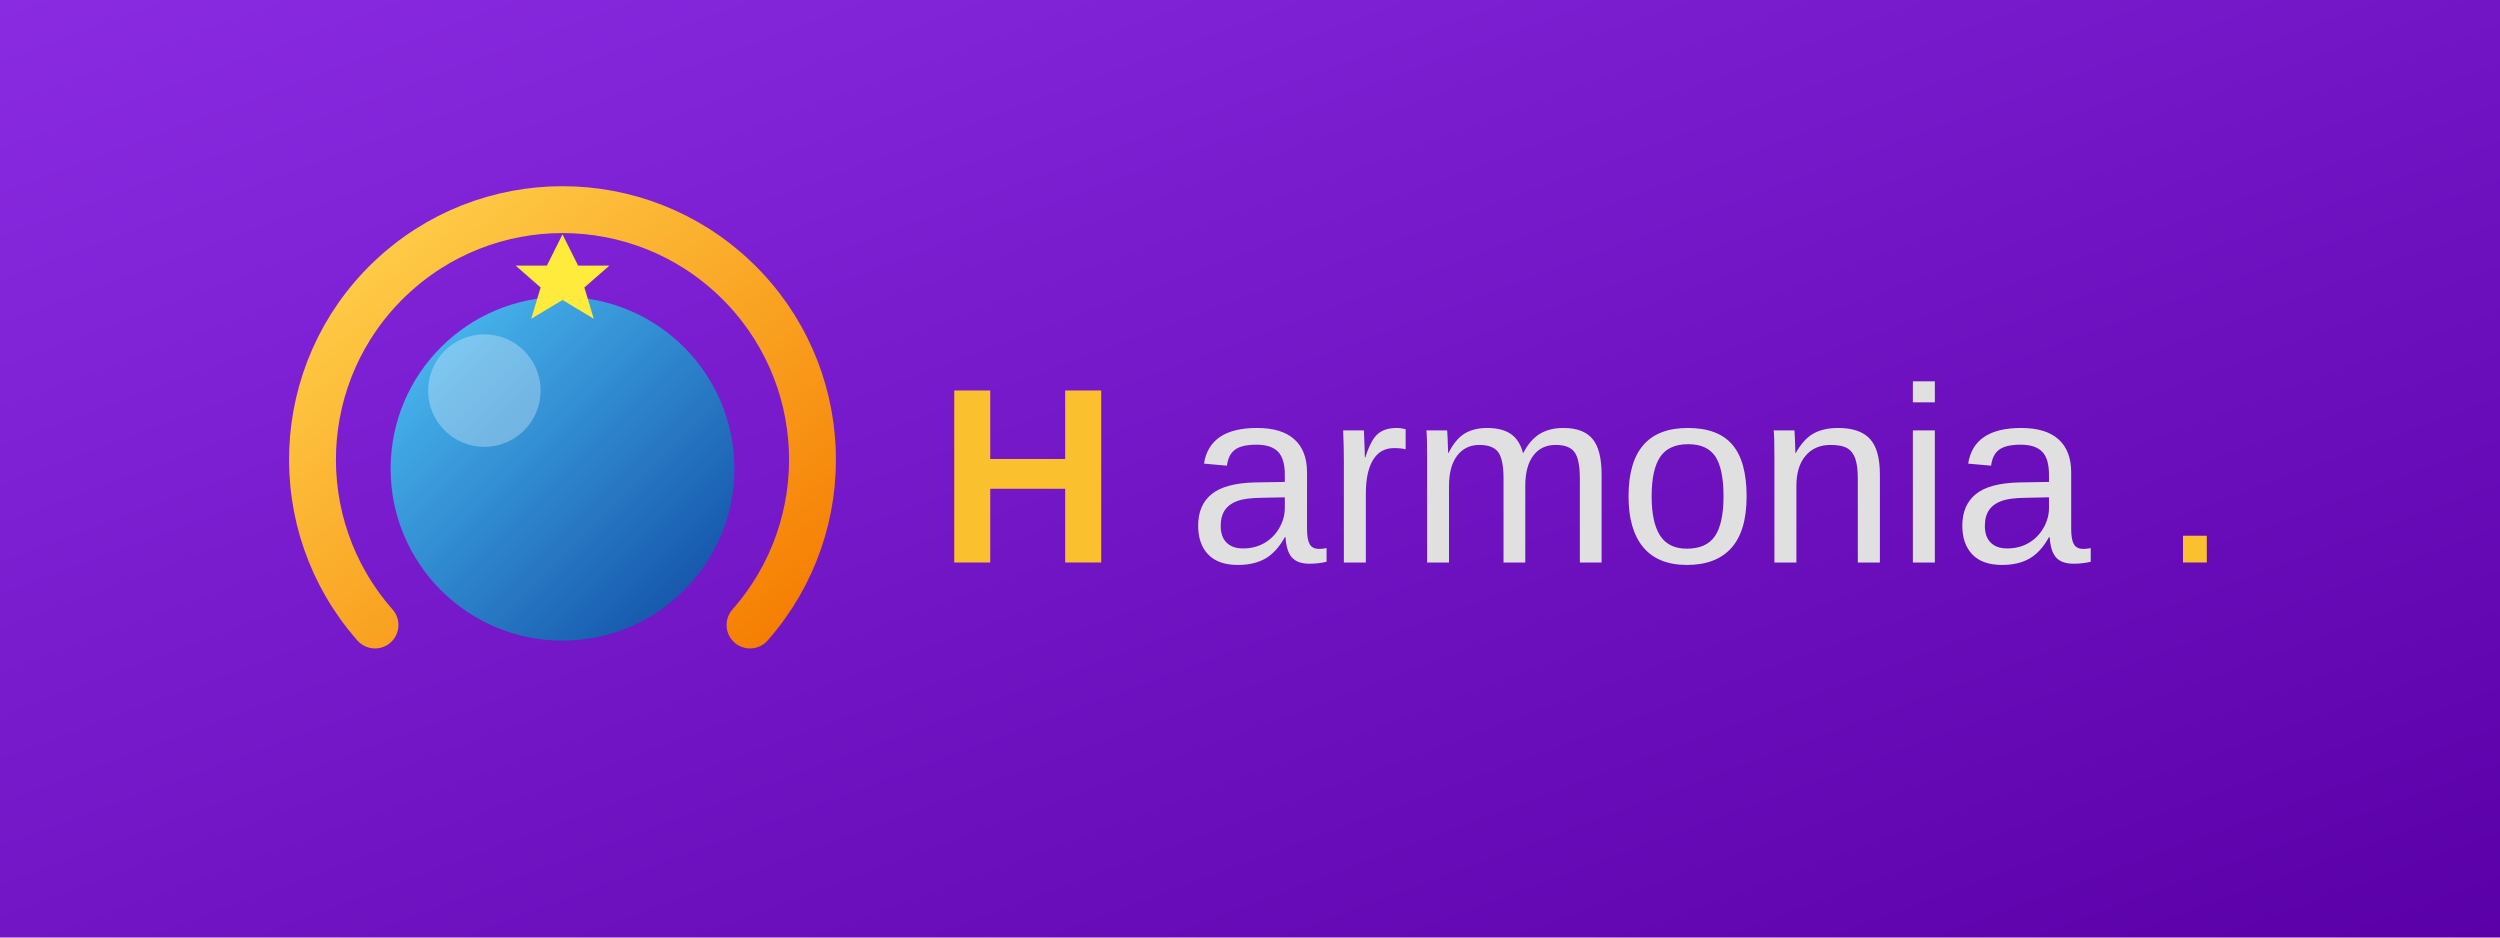
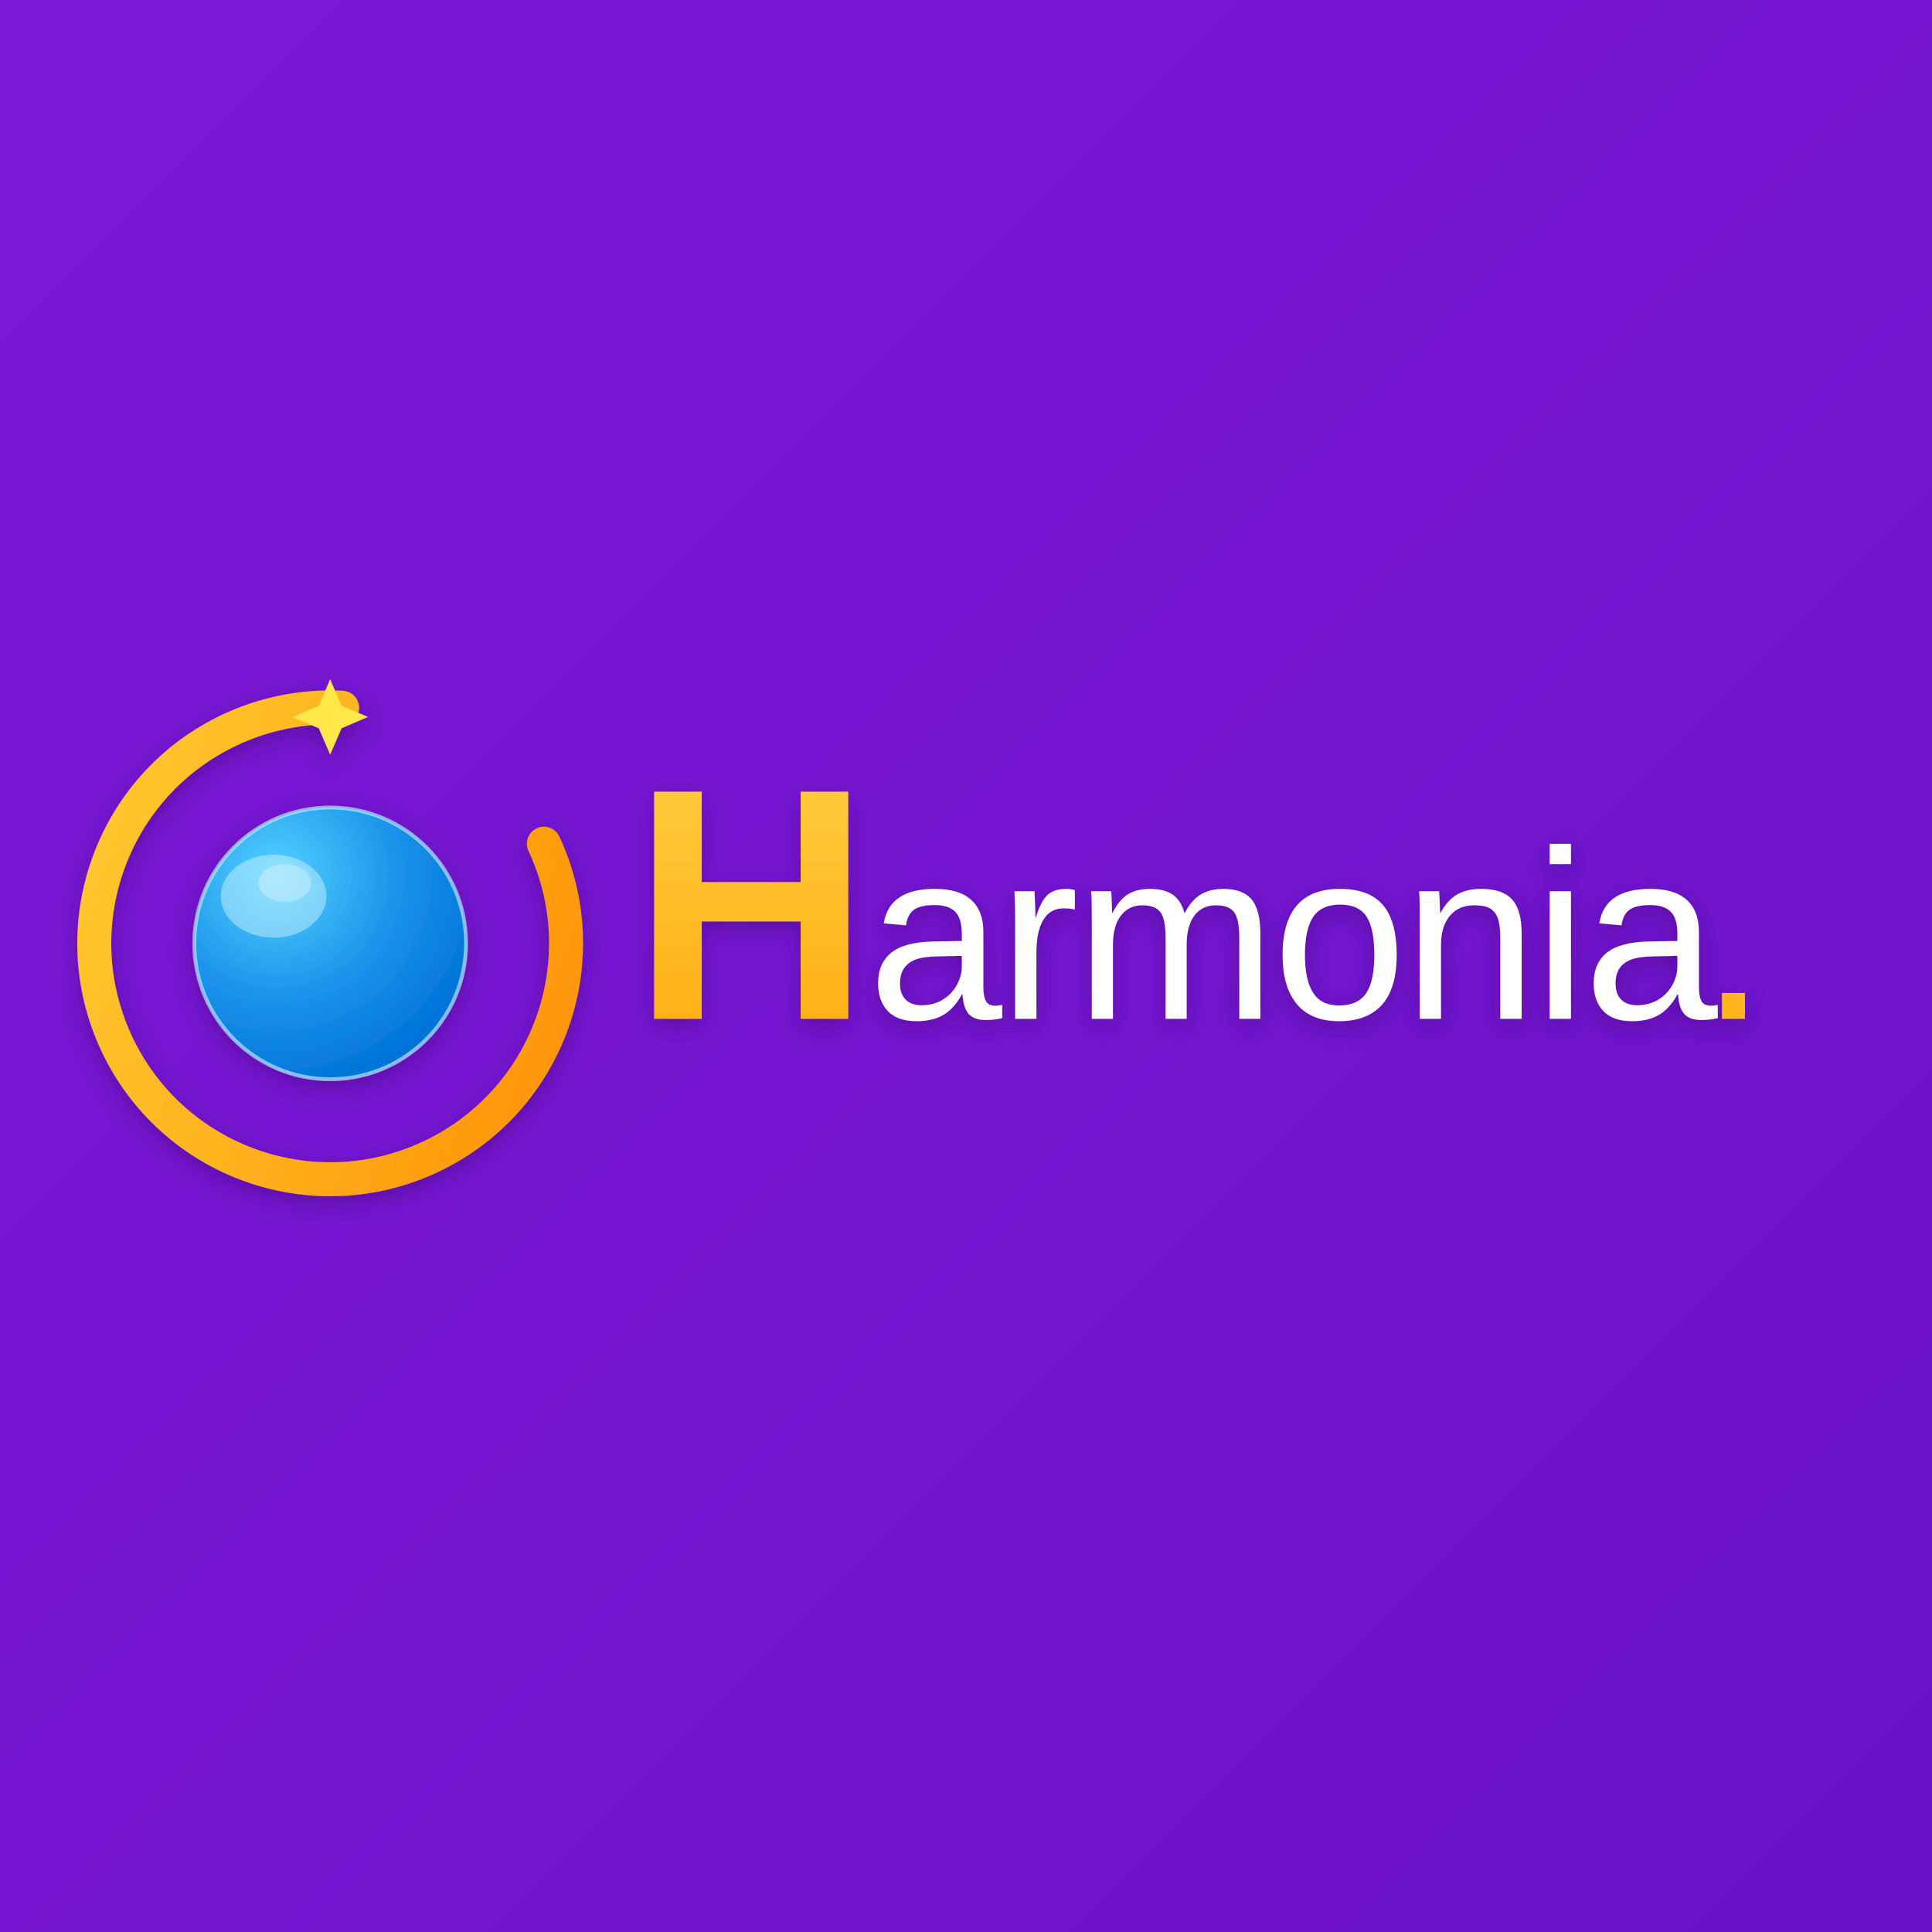
- <svg xmlns="http://www.w3.org/2000/svg" width="800" height="300" viewBox="0 0 800 300">
+ <svg xmlns="http://www.w3.org/2000/svg" width="1024" height="1024" viewBox="0 0 1024 1024">
  <defs>
-     <linearGradient id="bg" x1="0" y1="0" x2="1" y2="1">
-       <stop offset="0%" stop-color="#8A2BE2" />
-       <stop offset="100%" stop-color="#5A00A8" />
+     <linearGradient id="bgGrad" x1="0" y1="0" x2="1" y2="1">
+       <stop offset="0%" stop-color="#7b18d6" />
+       <stop offset="55%" stop-color="#7415d0" />
+       <stop offset="100%" stop-color="#6a12c7" />
    </linearGradient>
-     <linearGradient id="blueBall" x1="0" y1="0" x2="1" y2="1">
-       <stop offset="0%" stop-color="#4FC3F7" />
-       <stop offset="100%" stop-color="#0D47A1" />
+     <linearGradient id="ringGrad" x1="0" y1="0" x2="1" y2="1">
+       <stop offset="0%" stop-color="#ffcb33" />
+       <stop offset="45%" stop-color="#ffb31f" />
+       <stop offset="100%" stop-color="#ff8d00" />
    </linearGradient>
-     <linearGradient id="orangeArc" x1="0" y1="0" x2="1" y2="1">
-       <stop offset="0%" stop-color="#FFD54F" />
-       <stop offset="100%" stop-color="#F57C00" />
+     <radialGradient id="sphereGrad" cx="30%" cy="25%" r="80%">
+       <stop offset="0%" stop-color="#52d2ff" />
+       <stop offset="55%" stop-color="#1c94eb" />
+       <stop offset="100%" stop-color="#0073d8" />
+     </radialGradient>
+     <linearGradient id="hGrad" x1="0" y1="0" x2="0" y2="1">
+       <stop offset="0%" stop-color="#ffc93a" />
+       <stop offset="100%" stop-color="#ffb118" />
    </linearGradient>
+     <filter id="softShadow" x="-30%" y="-30%" width="160%" height="160%">
+       <feDropShadow dx="0" dy="4" stdDeviation="6" flood-color="#2b0054" flood-opacity="0.35" />
+     </filter>
  </defs>
-   <rect width="800" height="300" fill="url(#bg)" />
-   <path d="M120 200 A80 80 0 1 1 240 200" fill="none" stroke="url(#orangeArc)" stroke-width="15" stroke-linecap="round" />
-   <circle cx="180" cy="150" r="55" fill="url(#blueBall)" />
-   <circle cx="155" cy="125" r="18" fill="white" opacity="0.3" />
-   <polygon points="180,75 185,85 195,85 187,92 190,102 180,96 170,102 173,92 165,85 175,85" fill="#FFEB3B" />
-   <text x="300" y="180" font-family="Arial, Helvetica, sans-serif" font-size="80">
-     <tspan fill="#FBC02D" font-weight="bold">H</tspan>
-     <tspan fill="#E0E0E0">armonia</tspan>
-     <tspan fill="#FBC02D">.</tspan>
-   </text>
+   <rect width="1024" height="1024" fill="url(#bgGrad)" />
+   <g filter="url(#softShadow)">
+     <circle cx="175" cy="500" r="125" fill="none" stroke="url(#ringGrad)" stroke-width="18" stroke-linecap="round" stroke-dasharray="650 150" transform="rotate(-25 175 500)" />
+     <circle cx="175" cy="500" r="72" fill="url(#sphereGrad)" />
+     <circle cx="175" cy="500" r="72" fill="none" stroke="#b9f2ff" stroke-opacity="0.65" stroke-width="2" />
+     <ellipse cx="145" cy="475" rx="28" ry="22" fill="#d6f7ff" opacity="0.45" />
+     <ellipse cx="151" cy="468" rx="14" ry="10" fill="#ffffff" opacity="0.28" />
+     <path d="M175 360              L181 374              L195 380              L181 386              L175 400              L169 386              L155 380              L169 374 Z" fill="#ffe64a" />
+   </g>
+   <g filter="url(#softShadow)">
+     <text x="335" y="540" font-family="Arial, Helvetica, sans-serif" font-size="175" font-weight="700" fill="url(#hGrad)" letter-spacing="-3">H</text>
+     <text x="460" y="540" font-family="Arial, Helvetica, sans-serif" font-size="128" font-weight="500" fill="#ffffff" letter-spacing="-2">armonia</text>
+     <text x="901" y="540" font-family="Arial, Helvetica, sans-serif" font-size="128" font-weight="500" fill="#ffb61d">.</text>
+   </g>
</svg>
